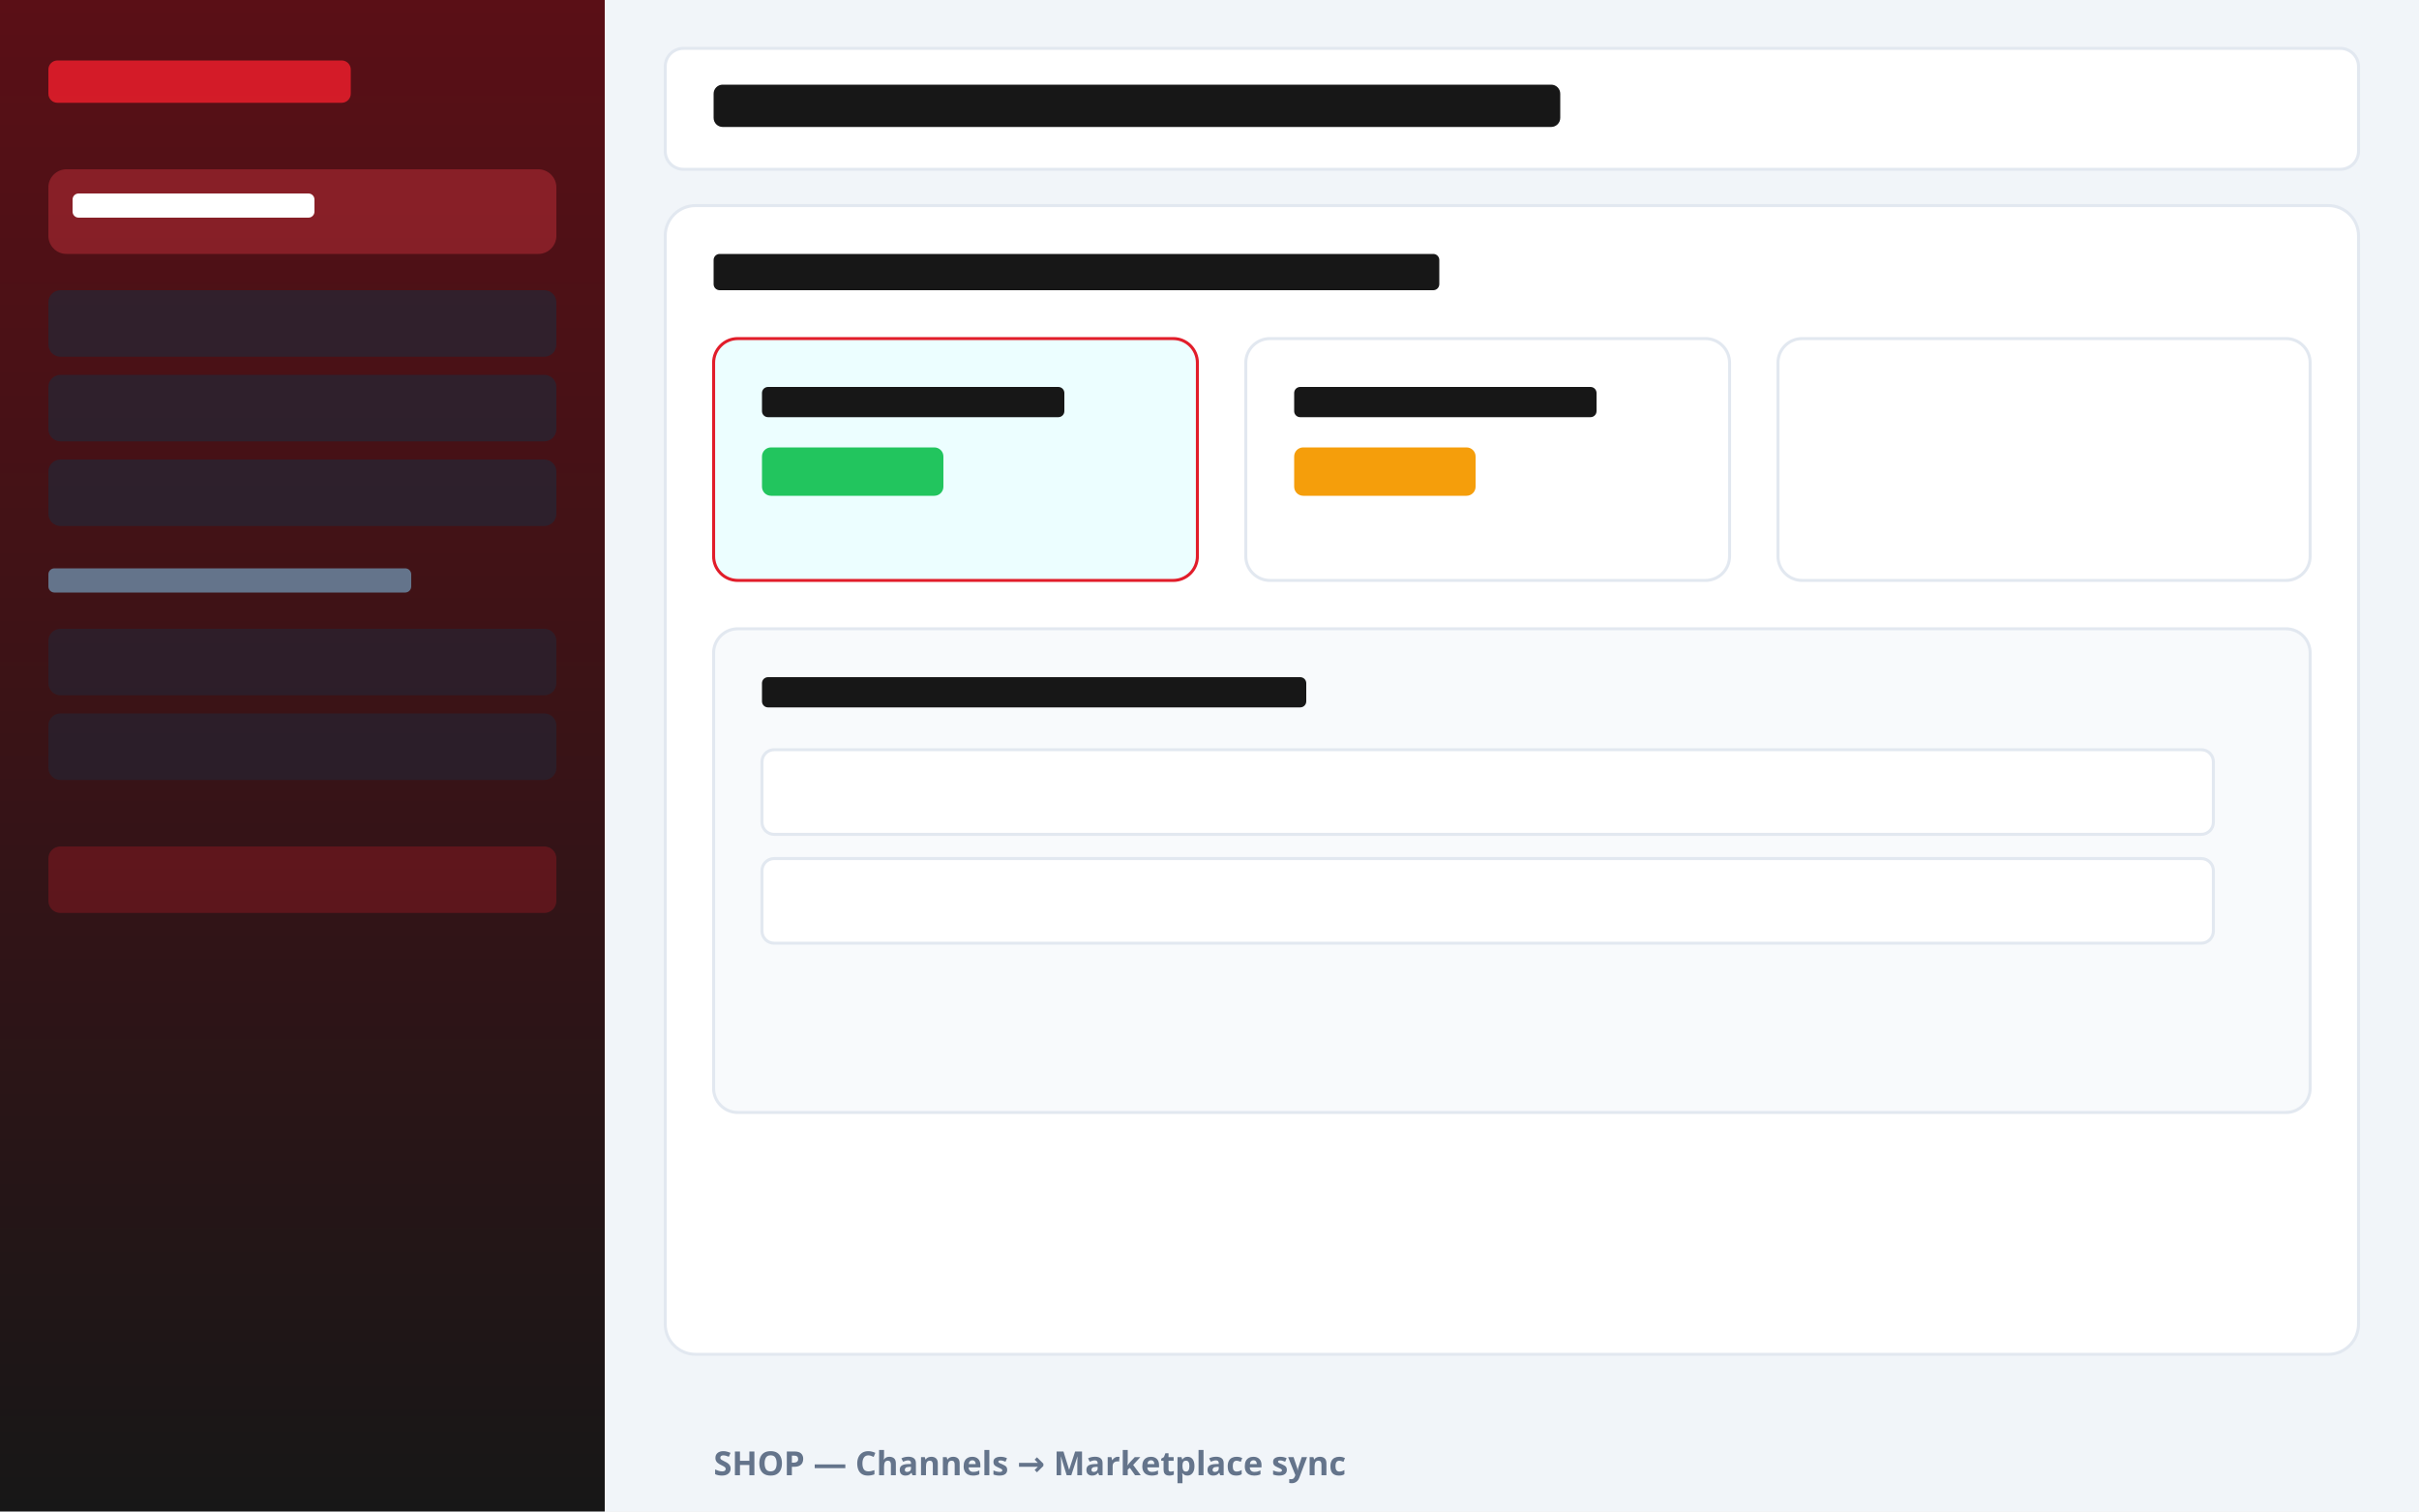
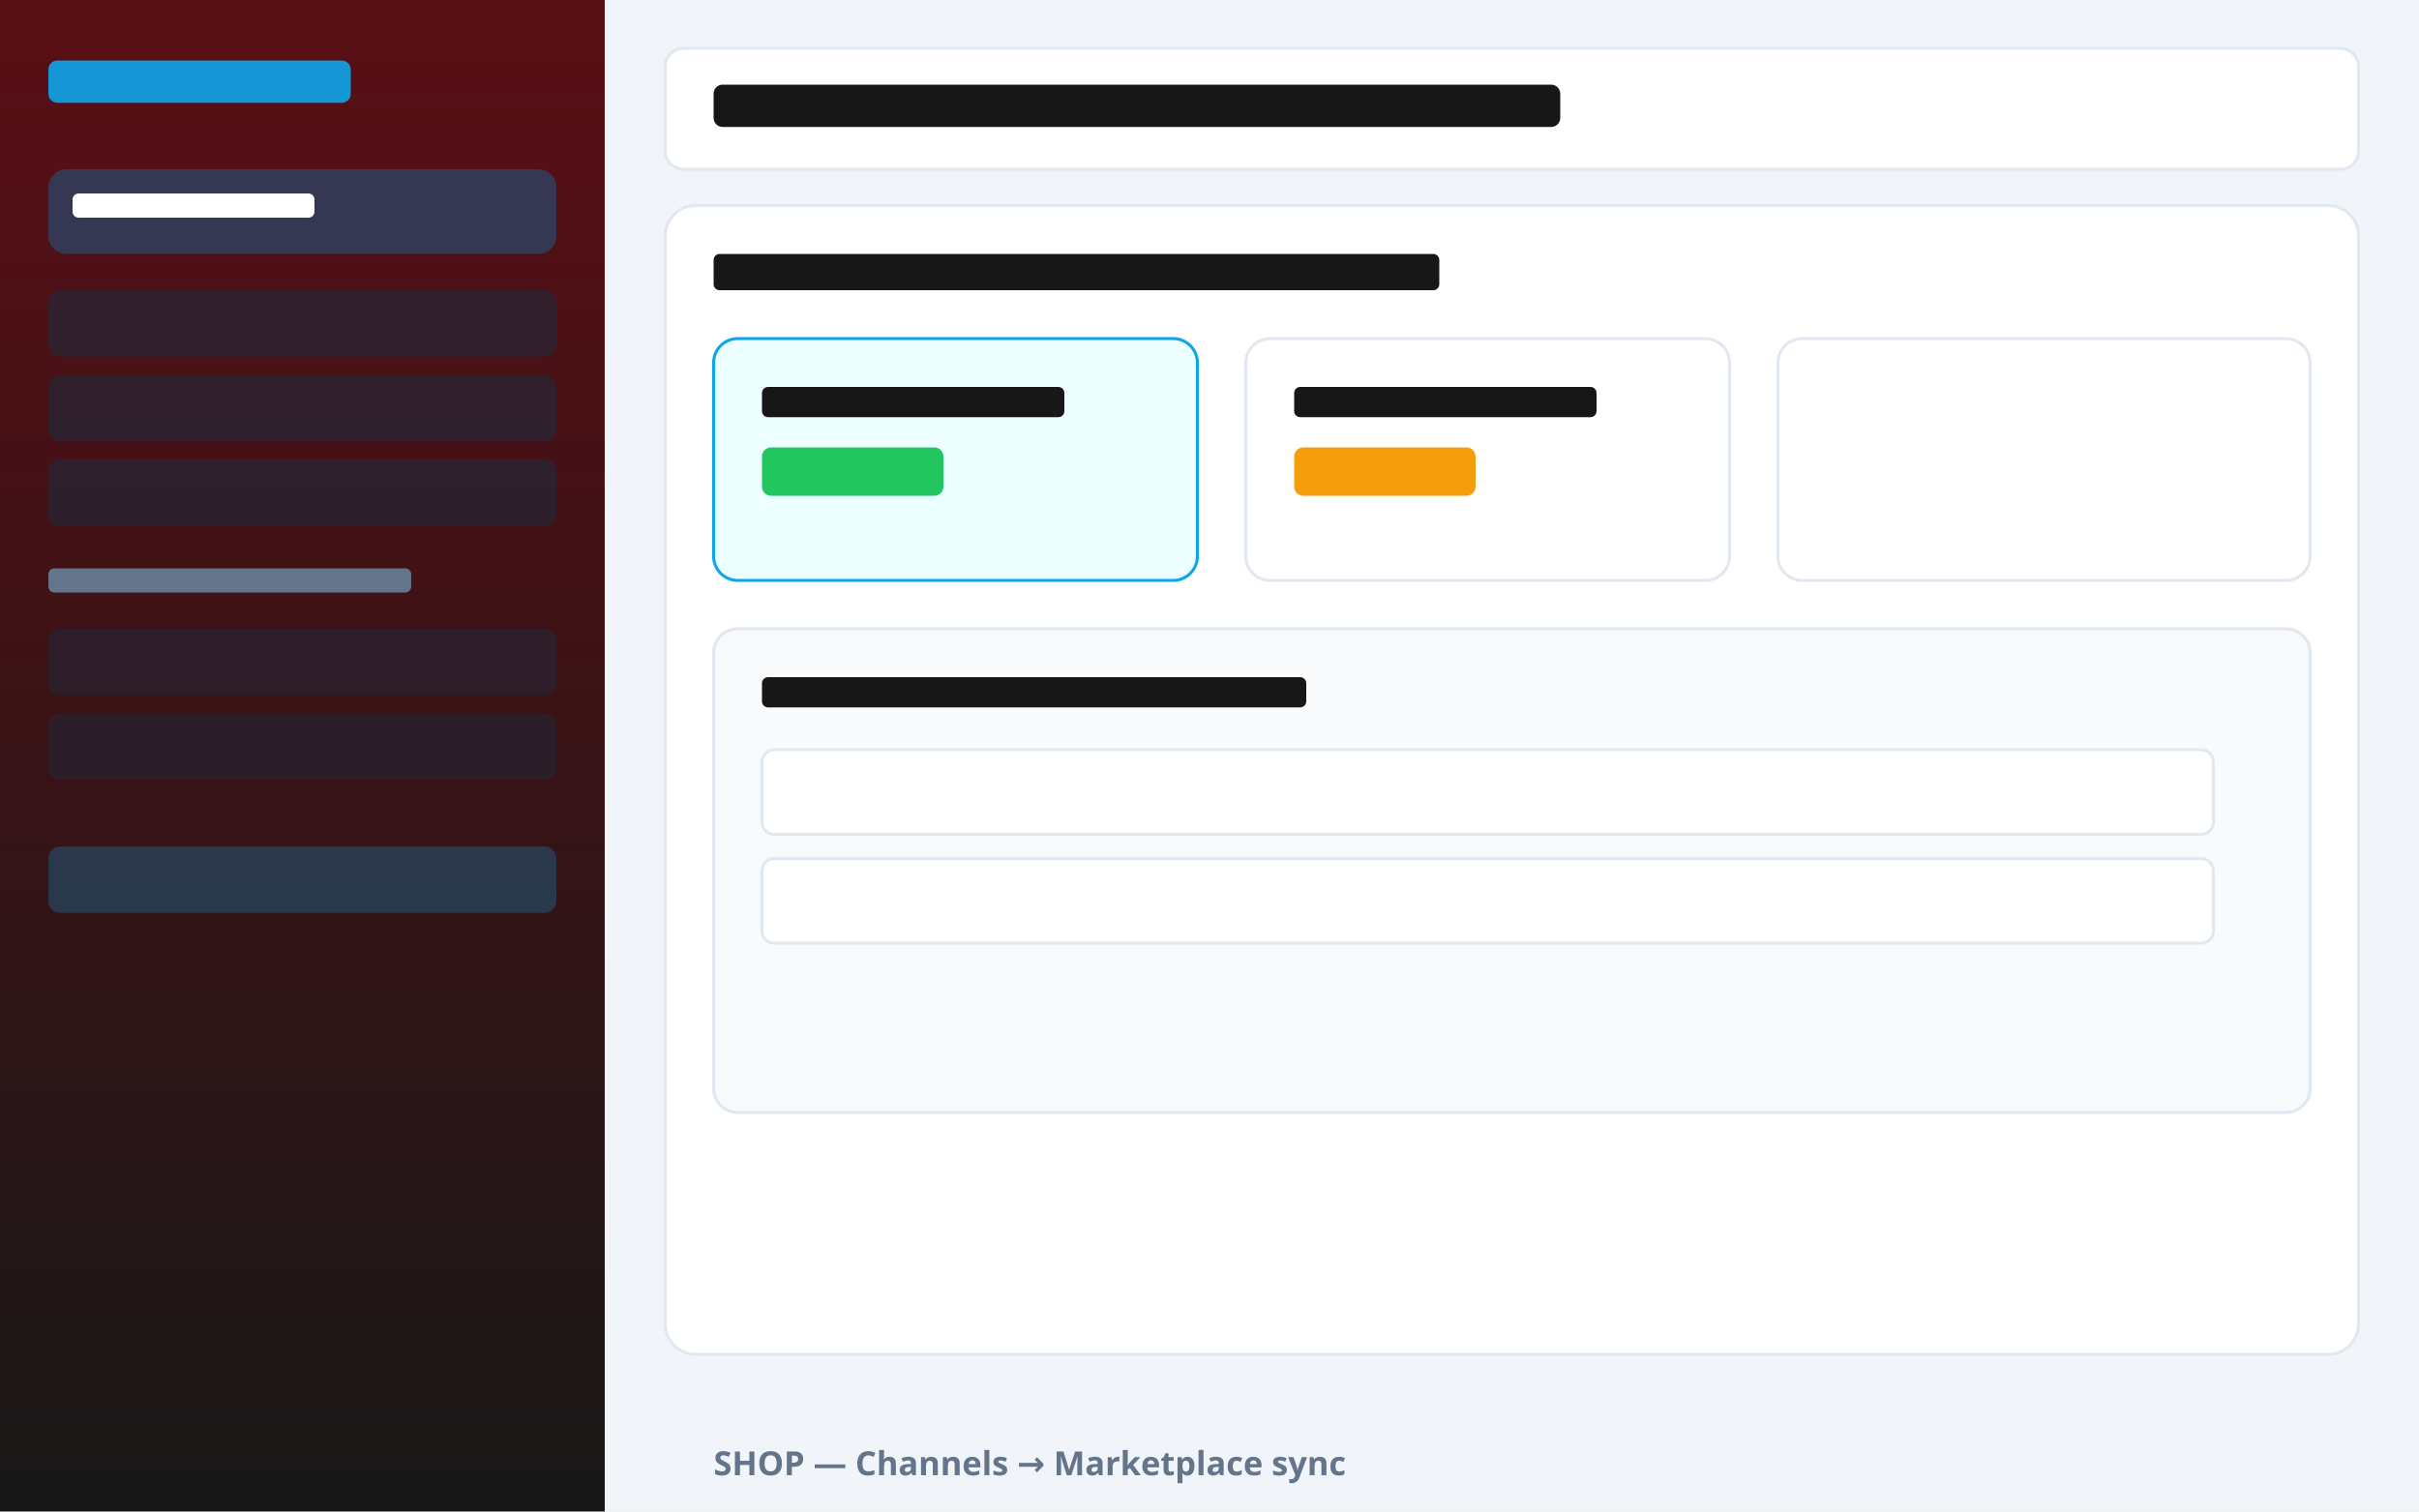
<svg xmlns="http://www.w3.org/2000/svg" viewBox="0 0 800 500" role="img" aria-label="Omnichannel and marketplace hub">
  <rect width="800" height="500" fill="#f1f5f9" />
  <defs>
    <linearGradient id="sb" x1="0" y1="0" x2="0" y2="1">
      <stop offset="0%" stop-color="#5a0f16" />
      <stop offset="100%" stop-color="#171717" />
    </linearGradient>
  </defs>
  <rect x="0" y="0" width="200" height="500" fill="url(#sb)" />
-   <rect x="16" y="20" width="100" height="14" rx="3" fill="#e11d2a" opacity=".9" />
-   <rect x="16" y="56" width="168" height="28" rx="6" fill="#ef3b47" opacity=".35" />
+   <rect x="16" y="20" width="100" height="14" rx="3" fill="#0ea5e9" opacity=".9" />
+   <rect x="16" y="56" width="168" height="28" rx="6" fill="#0284c7" opacity=".35" />
  <rect x="24" y="64" width="80" height="8" rx="2" fill="#fff" />
  <rect x="16" y="96" width="168" height="22" rx="4" fill="#1e293b" opacity=".6" />
  <rect x="16" y="124" width="168" height="22" rx="4" fill="#1e293b" opacity=".6" />
  <rect x="16" y="152" width="168" height="22" rx="4" fill="#1e293b" opacity=".6" />
  <rect x="16" y="188" width="120" height="8" rx="2" fill="#64748b" />
  <rect x="16" y="208" width="168" height="22" rx="4" fill="#1e293b" opacity=".5" />
  <rect x="16" y="236" width="168" height="22" rx="4" fill="#1e293b" opacity=".5" />
-   <rect x="16" y="280" width="168" height="22" rx="4" fill="#e11d2a" opacity=".25" />
+   <rect x="16" y="280" width="168" height="22" rx="4" fill="#0ea5e9" opacity=".25" />
  <rect x="220" y="16" width="560" height="40" rx="6" fill="#fff" stroke="#e2e8f0" />
  <rect x="236" y="28" width="280" height="14" rx="3" fill="#171717" />
  <rect x="220" y="68" width="560" height="380" rx="10" fill="#fff" stroke="#e2e8f0" />
  <rect x="236" y="84" width="240" height="12" rx="2" fill="#171717" />
-   <rect x="236" y="112" width="160" height="80" rx="8" fill="#ecfeff" stroke="#e11d2a" />
+   <rect x="236" y="112" width="160" height="80" rx="8" fill="#ecfeff" stroke="#0ea5e9" />
  <rect x="252" y="128" width="100" height="10" rx="2" fill="#171717" />
  <rect x="252" y="148" width="60" height="16" rx="3" fill="#22c55e" />
  <rect x="412" y="112" width="160" height="80" rx="8" fill="#fff" stroke="#e2e8f0" />
  <rect x="428" y="128" width="100" height="10" rx="2" fill="#171717" />
  <rect x="428" y="148" width="60" height="16" rx="3" fill="#f59e0b" />
  <rect x="588" y="112" width="176" height="80" rx="8" fill="#fff" stroke="#e2e8f0" />
  <rect x="236" y="208" width="528" height="160" rx="8" fill="#f8fafc" stroke="#e2e8f0" />
  <rect x="252" y="224" width="180" height="10" rx="2" fill="#171717" />
  <rect x="252" y="248" width="480" height="28" rx="4" fill="#fff" stroke="#e2e8f0" />
  <rect x="252" y="284" width="480" height="28" rx="4" fill="#fff" stroke="#e2e8f0" />
  <text x="236" y="488" fill="#64748b" font-family="system-ui,sans-serif" font-size="11" font-weight="600">SHOP — Channels → Marketplace sync</text>
</svg>
